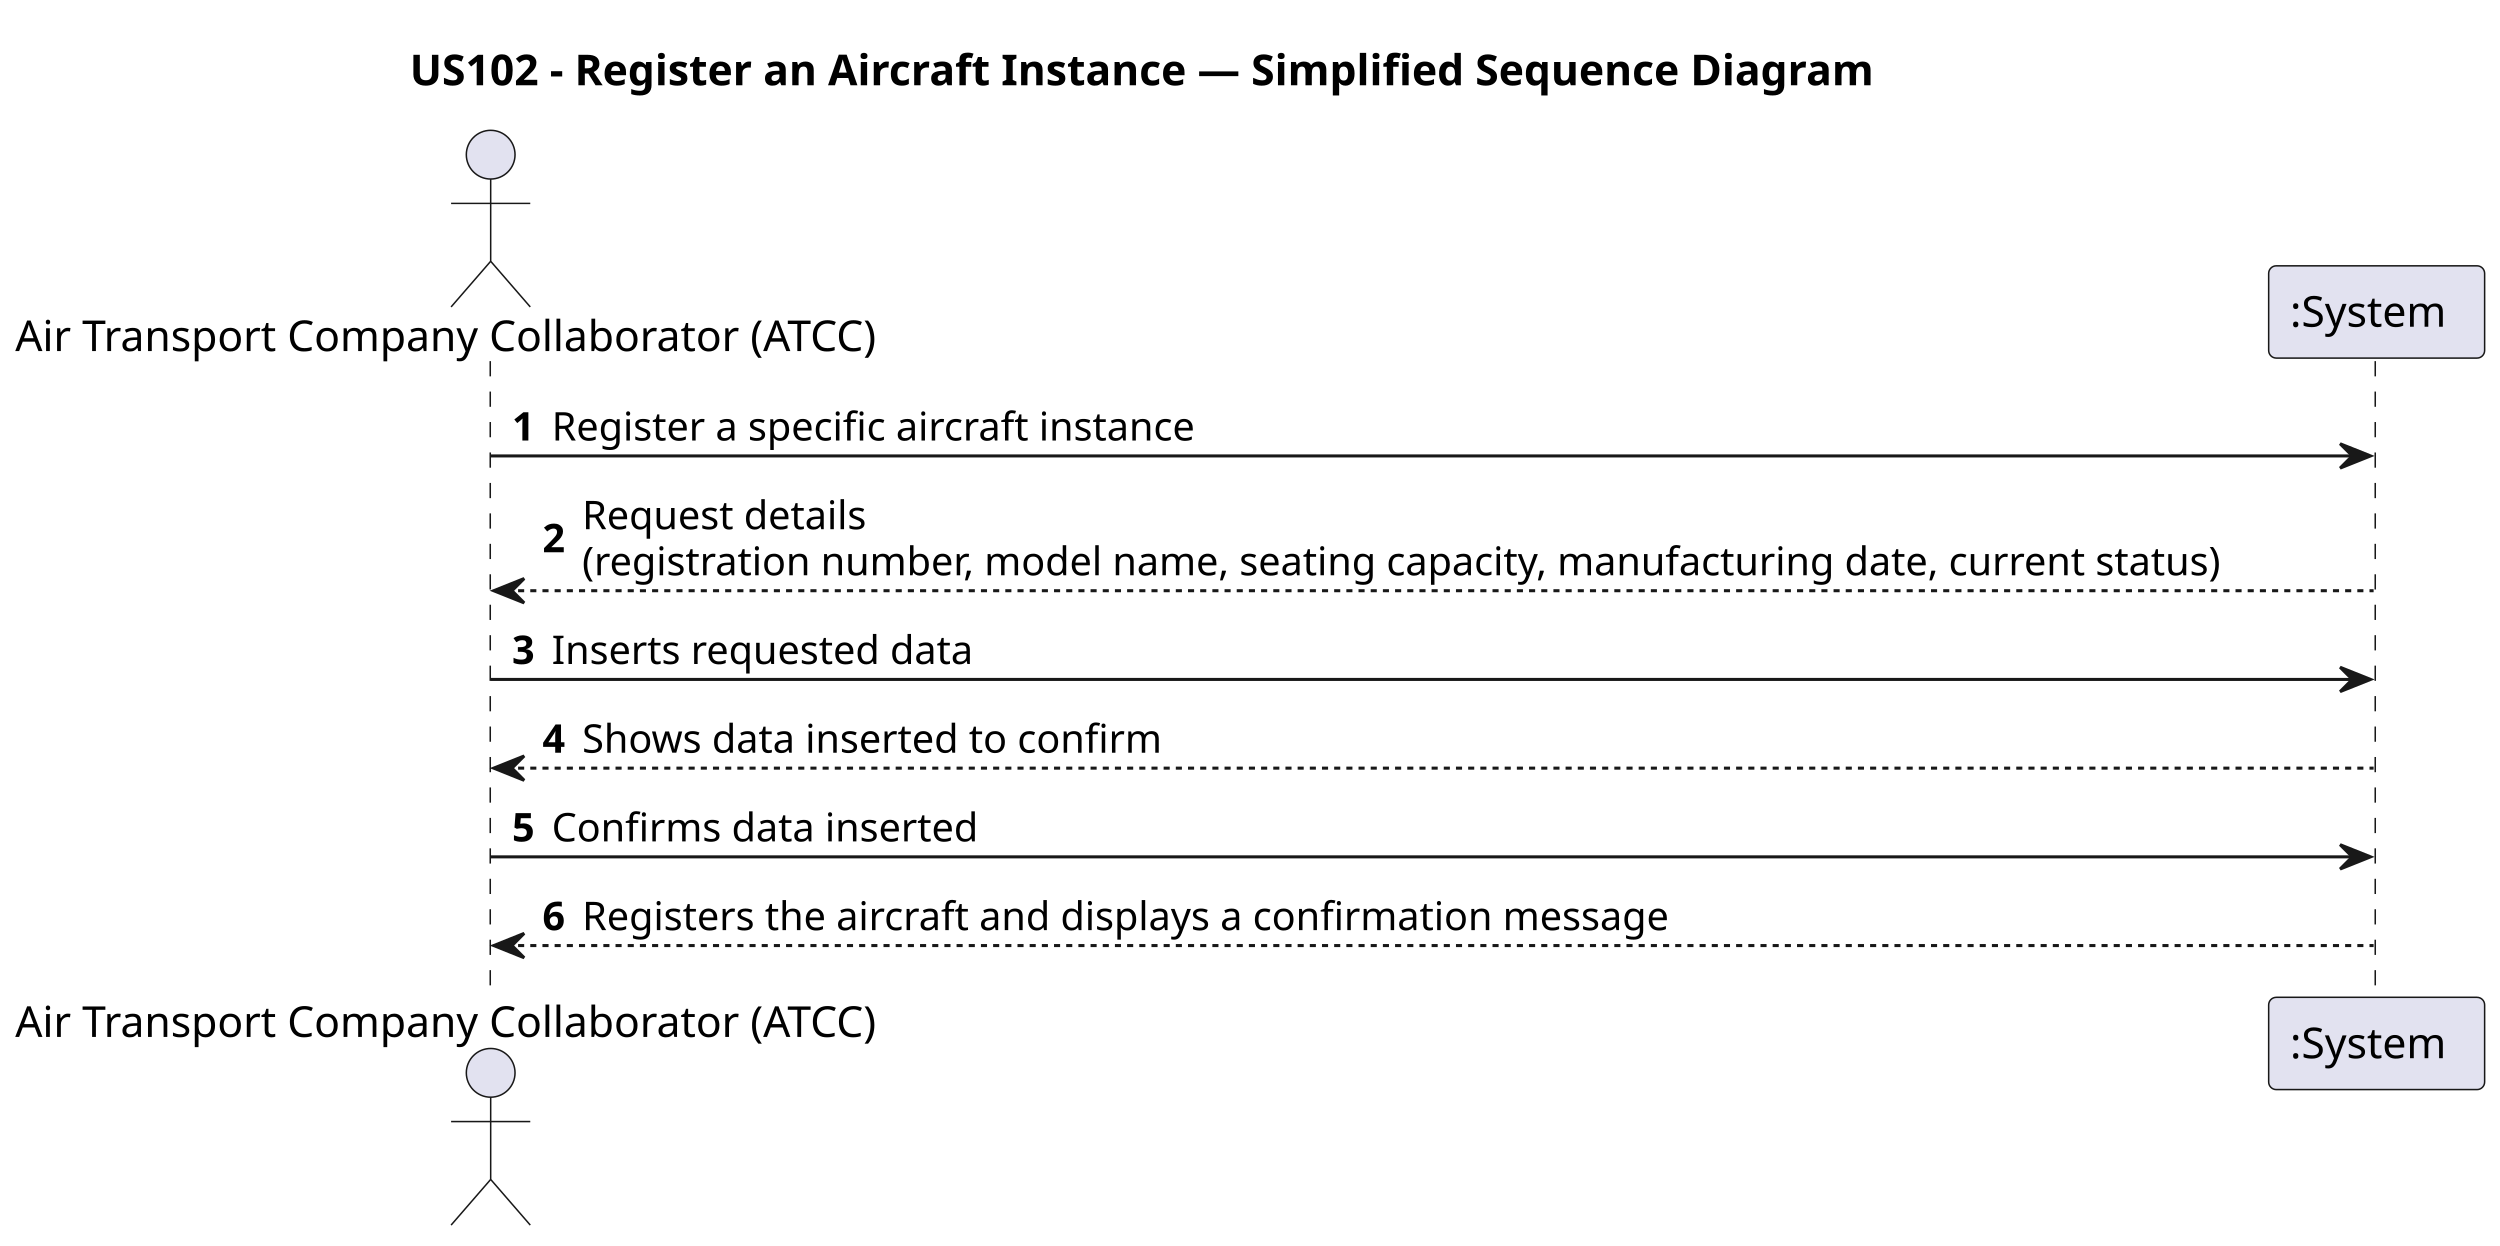
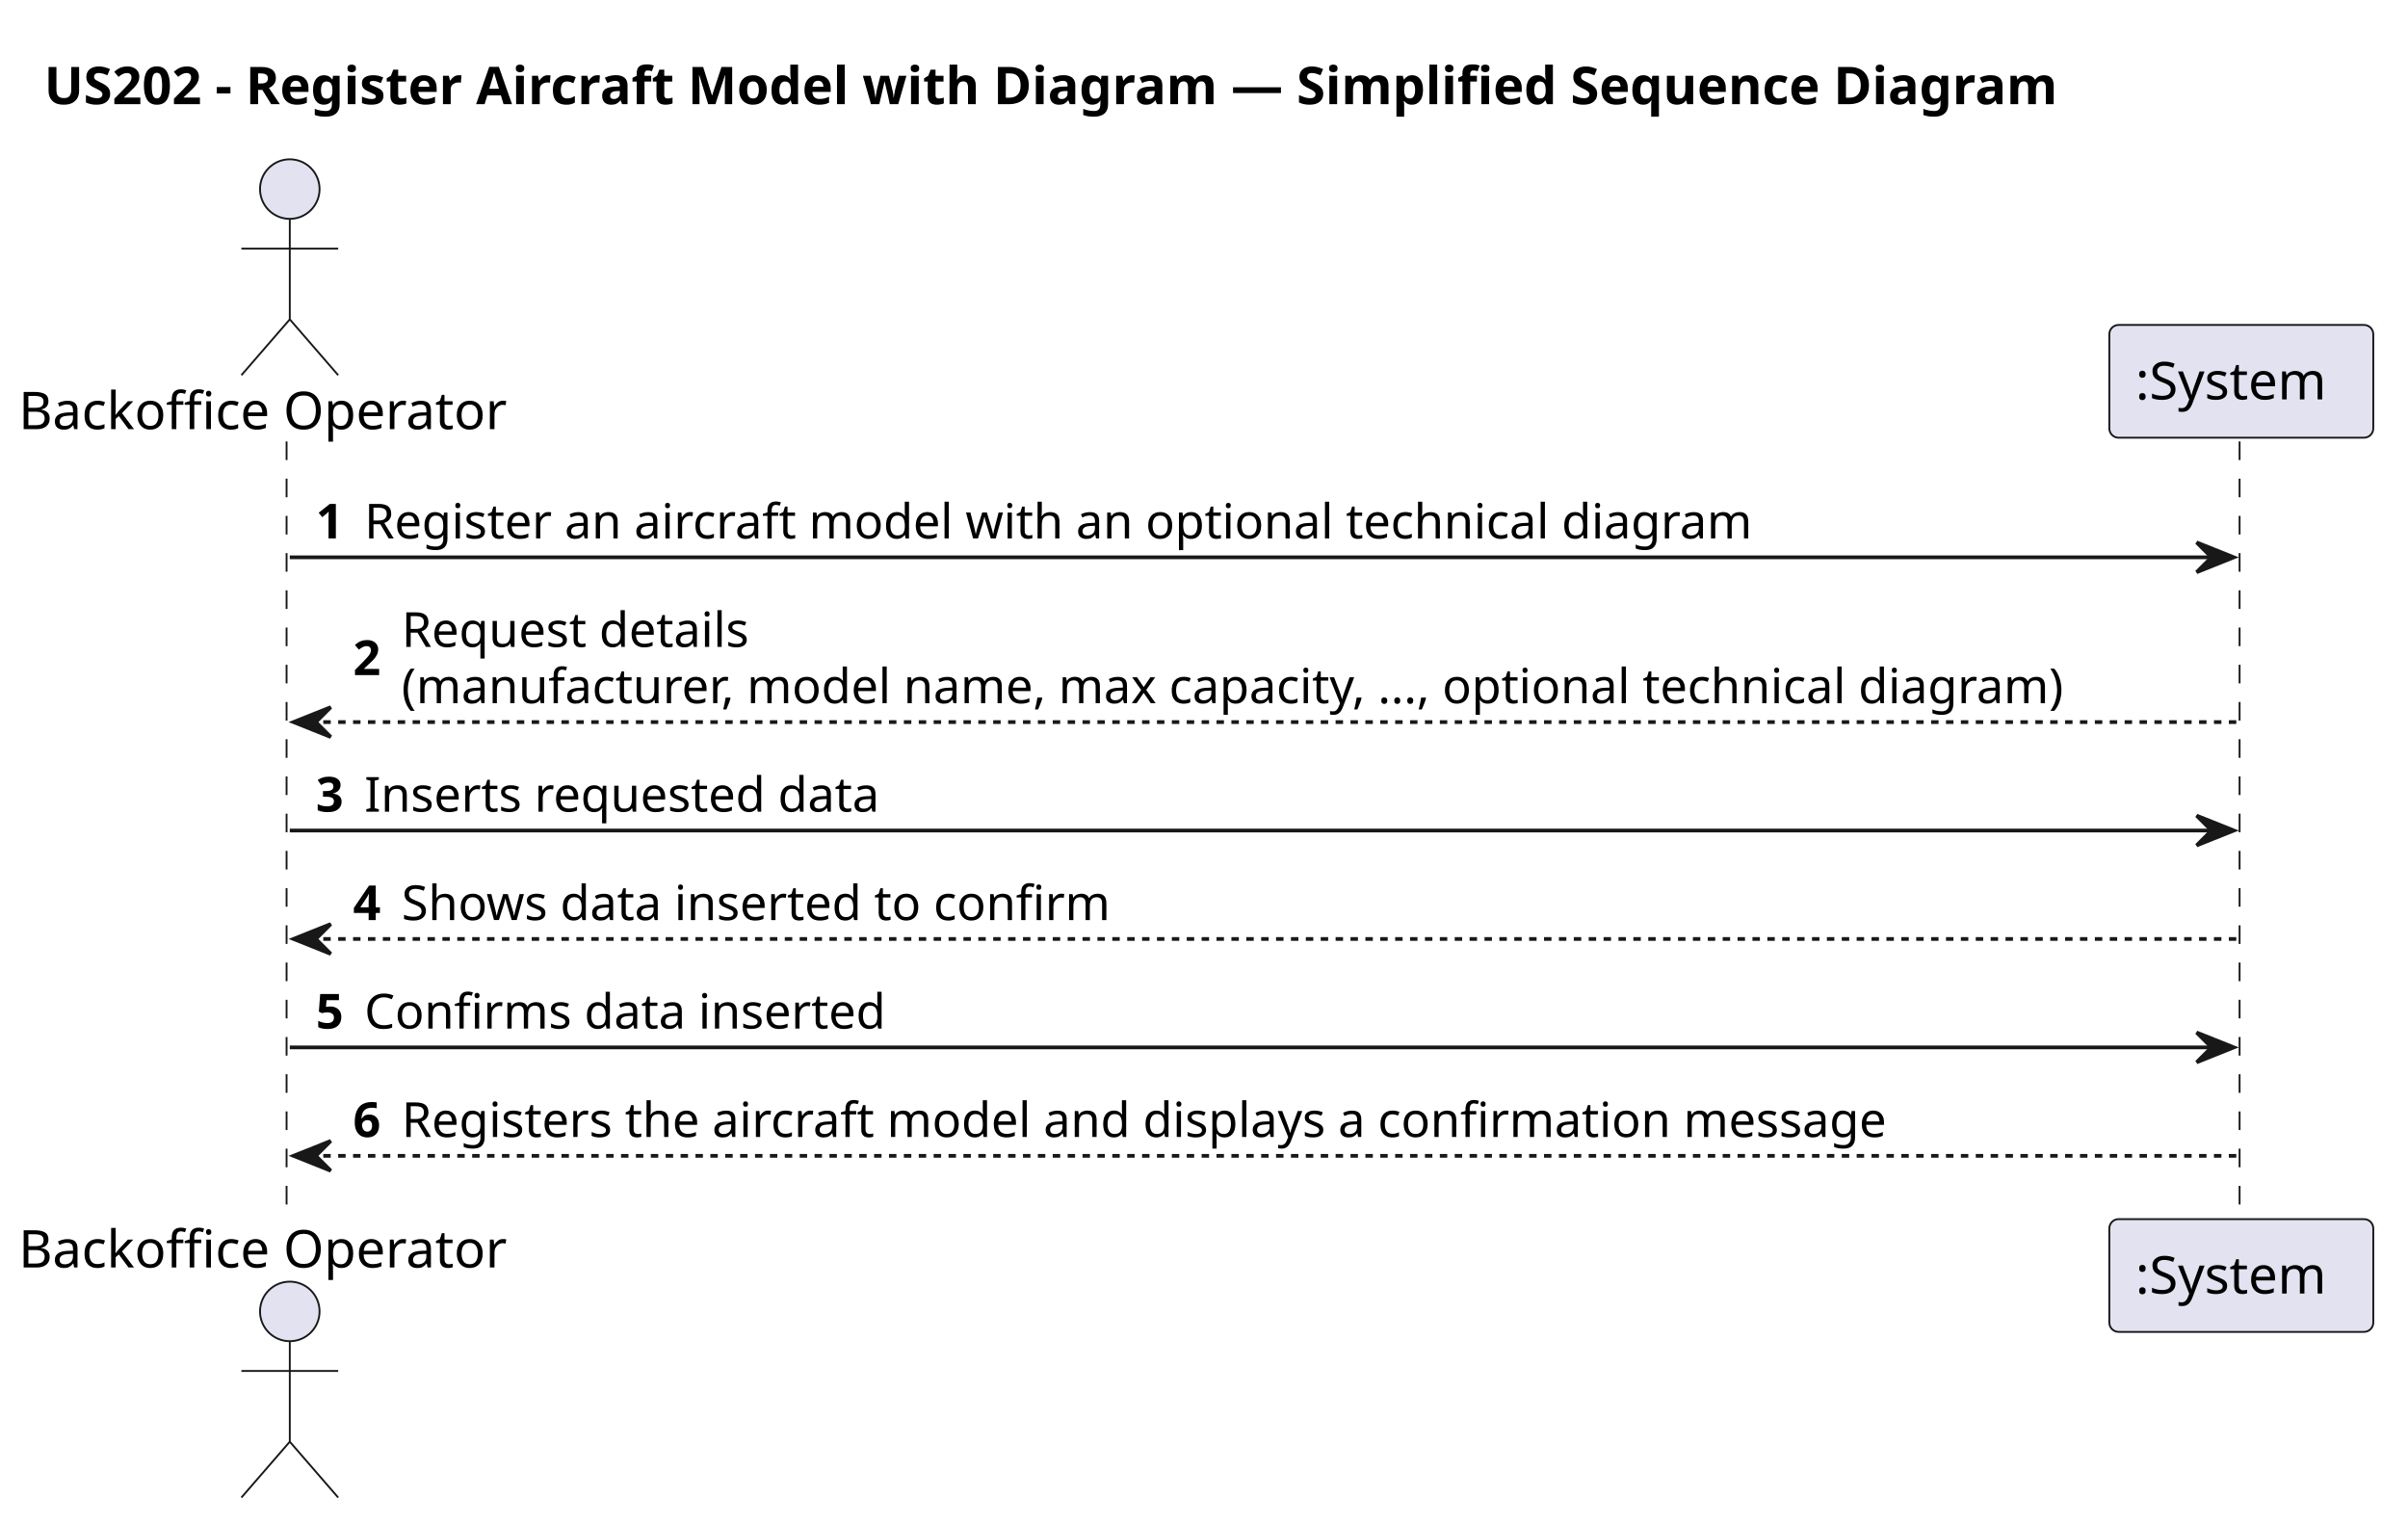
- <svg xmlns="http://www.w3.org/2000/svg" contentStyleType="text/css" data-diagram-type="SEQUENCE" height="409px" preserveAspectRatio="none" style="width:821px;height:409px;background:#FFFFFF;" version="1.1" viewBox="0 0 821 409" width="821px" zoomAndPan="magnify">
+ <svg xmlns="http://www.w3.org/2000/svg" contentStyleType="text/css" data-diagram-type="SEQUENCE" height="409px" preserveAspectRatio="none" style="width:647px;height:409px;background:#FFFFFF;" version="1.1" viewBox="0 0 647 409" width="647px" zoomAndPan="magnify">
  <defs />
  <g>
-     <text fill="#000000" font-family="sans-serif" font-size="14" font-weight="bold" lengthAdjust="spacing" textLength="550.812" x="134.571" y="27.995">US102 - Register an Aircraft Instance — Simplified Sequence Diagram</text>
-     <g>
-       <rect fill="#000000" fill-opacity="0" height="209.93" width="8" x="157.139" y="118.594" />
-       <line style="stroke:#181818;stroke-width:0.5;stroke-dasharray:5,5;" x1="161" x2="161" y1="118.594" y2="328.523" />
+     <text fill="#000000" font-family="sans-serif" font-size="14" font-weight="bold" lengthAdjust="spacing" textLength="617.948" x="11.863" y="27.995">US202 - Register Aircraft Model with Diagram — Simplified Sequence Diagram</text>
+     <g class="participant-lifeline" data-entity-uid="part1" data-qualified-name="BO" id="part1-lifeline">
+       <g>
+         <rect fill="#000000" fill-opacity="0" height="209.93" width="8" x="73.863" y="118.594" />
+         <line style="stroke:#181818;stroke-width:0.5;stroke-dasharray:5,5;" x1="77" x2="77" y1="118.594" y2="328.523" />
+       </g>
    </g>
-     <g>
-       <rect fill="#000000" fill-opacity="0" height="209.93" width="8" x="776.493" y="118.594" />
-       <line style="stroke:#181818;stroke-width:0.5;stroke-dasharray:5,5;" x1="780.031" x2="780.031" y1="118.594" y2="328.523" />
+     <g class="participant-lifeline" data-entity-uid="part2" data-qualified-name="Sys" id="part2-lifeline">
+       <g>
+         <rect fill="#000000" fill-opacity="0" height="209.93" width="8" x="598.212" y="118.594" />
+         <line style="stroke:#181818;stroke-width:0.5;stroke-dasharray:5,5;" x1="601.75" x2="601.75" y1="118.594" y2="328.523" />
+       </g>
    </g>
-     <g class="participant participant-head" data-participant="ATCC">
-       <text fill="#000000" font-family="sans-serif" font-size="14" lengthAdjust="spacing" textLength="306.277" x="5" y="115.292">Air Transport Company Collaborator (ATCC)</text>
-       <ellipse cx="161.139" cy="50.797" fill="#E2E2F0" rx="8" ry="8" style="stroke:#181818;stroke-width:0.5;" />
-       <path d="M161.139,58.797 L161.139,85.797 M148.139,66.797 L174.139,66.797 M161.139,85.797 L148.139,100.797 M161.139,85.797 L174.139,100.797" fill="none" style="stroke:#181818;stroke-width:0.5;" />
+     <g class="participant participant-head" data-entity-uid="part1" data-qualified-name="BO" id="part1-head">
+       <text fill="#000000" font-family="sans-serif" font-size="14" lengthAdjust="spacing" textLength="139.727" x="5" y="115.292">Backoffice Operator</text>
+       <ellipse cx="77.863" cy="50.797" fill="#E2E2F0" rx="8" ry="8" style="stroke:#181818;stroke-width:0.5;" />
+       <path d="M77.863,58.797 L77.863,85.797 M64.863,66.797 L90.863,66.797 M77.863,85.797 L64.863,100.797 M77.863,85.797 L90.863,100.797" fill="none" style="stroke:#181818;stroke-width:0.5;" />
    </g>
-     <g class="participant participant-tail" data-participant="ATCC">
-       <text fill="#000000" font-family="sans-serif" font-size="14" lengthAdjust="spacing" textLength="306.277" x="5" y="340.519">Air Transport Company Collaborator (ATCC)</text>
-       <ellipse cx="161.139" cy="352.32" fill="#E2E2F0" rx="8" ry="8" style="stroke:#181818;stroke-width:0.5;" />
-       <path d="M161.139,360.32 L161.139,387.32 M148.139,368.32 L174.139,368.32 M161.139,387.32 L148.139,402.32 M161.139,387.32 L174.139,402.32" fill="none" style="stroke:#181818;stroke-width:0.5;" />
+     <g class="participant participant-tail" data-entity-uid="part1" data-qualified-name="BO" id="part1-tail">
+       <text fill="#000000" font-family="sans-serif" font-size="14" lengthAdjust="spacing" textLength="139.727" x="5" y="340.519">Backoffice Operator</text>
+       <ellipse cx="77.863" cy="352.32" fill="#E2E2F0" rx="8" ry="8" style="stroke:#181818;stroke-width:0.5;" />
+       <path d="M77.863,360.32 L77.863,387.32 M64.863,368.32 L90.863,368.32 M77.863,387.32 L64.863,402.32 M77.863,387.32 L90.863,402.32" fill="none" style="stroke:#181818;stroke-width:0.5;" />
    </g>
-     <g class="participant participant-head" data-participant="Sys">
-       <rect fill="#E2E2F0" height="30.297" rx="2.5" ry="2.5" style="stroke:#181818;stroke-width:0.5;" width="70.923" x="745.031" y="87.297" />
-       <text fill="#000000" font-family="sans-serif" font-size="14" lengthAdjust="spacing" textLength="56.923" x="752.031" y="107.292">:System</text>
+     <g class="participant participant-head" data-entity-uid="part2" data-qualified-name="Sys" id="part2-head">
+       <rect fill="#E2E2F0" height="30.297" rx="2.5" ry="2.5" style="stroke:#181818;stroke-width:0.5;" width="70.923" x="566.75" y="87.297" />
+       <text fill="#000000" font-family="sans-serif" font-size="14" lengthAdjust="spacing" textLength="56.923" x="573.75" y="107.292">:System</text>
    </g>
-     <g class="participant participant-tail" data-participant="Sys">
-       <rect fill="#E2E2F0" height="30.297" rx="2.5" ry="2.5" style="stroke:#181818;stroke-width:0.5;" width="70.923" x="745.031" y="327.523" />
-       <text fill="#000000" font-family="sans-serif" font-size="14" lengthAdjust="spacing" textLength="56.923" x="752.031" y="347.519">:System</text>
+     <g class="participant participant-tail" data-entity-uid="part2" data-qualified-name="Sys" id="part2-tail">
+       <rect fill="#E2E2F0" height="30.297" rx="2.5" ry="2.5" style="stroke:#181818;stroke-width:0.5;" width="70.923" x="566.75" y="327.523" />
+       <text fill="#000000" font-family="sans-serif" font-size="14" lengthAdjust="spacing" textLength="56.923" x="573.75" y="347.519">:System</text>
    </g>
-     <g class="message" data-participant-1="ATCC" data-participant-2="Sys">
-       <polygon fill="#181818" points="768.493,145.727,778.493,149.727,768.493,153.727,772.493,149.727" style="stroke:#181818;stroke-width:1;" />
-       <line style="stroke:#181818;stroke-width:1;" x1="161.139" x2="774.493" y1="149.727" y2="149.727" />
-       <text fill="#000000" font-family="sans-serif" font-size="13" font-weight="bold" lengthAdjust="spacing" textLength="9.045" x="168.139" y="144.661">1</text>
-       <text fill="#000000" font-family="sans-serif" font-size="13" lengthAdjust="spacing" textLength="229.849" x="181.184" y="144.661">Register a specific aircraft instance</text>
+     <g class="message" data-entity-1="part1" data-entity-2="part2" id="msg1">
+       <polygon fill="#181818" points="590.212,145.727,600.212,149.727,590.212,153.727,594.212,149.727" style="stroke:#181818;stroke-width:1;" />
+       <line style="stroke:#181818;stroke-width:1;" x1="77.863" x2="596.212" y1="149.727" y2="149.727" />
+       <text fill="#000000" font-family="sans-serif" font-size="13" font-weight="bold" lengthAdjust="spacing" textLength="9.045" x="84.863" y="144.661">1</text>
+       <text fill="#000000" font-family="sans-serif" font-size="13" lengthAdjust="spacing" textLength="400.493" x="97.909" y="144.661">Register an aircraft model with an optional technical diagram</text>
    </g>
-     <g class="message" data-participant-1="Sys" data-participant-2="ATCC">
-       <polygon fill="#181818" points="172.139,189.992,162.139,193.992,172.139,197.992,168.139,193.992" style="stroke:#181818;stroke-width:1;" />
-       <line style="stroke:#181818;stroke-width:1;stroke-dasharray:2,2;" x1="166.139" x2="779.493" y1="193.992" y2="193.992" />
-       <text fill="#000000" font-family="sans-serif" font-size="13" font-weight="bold" lengthAdjust="spacing" textLength="9.045" x="178.139" y="181.36">2</text>
-       <text fill="#000000" font-family="sans-serif" font-size="13" lengthAdjust="spacing" textLength="100.832" x="191.184" y="173.793">Request details</text>
-       <text fill="#000000" font-family="sans-serif" font-size="13" lengthAdjust="spacing" textLength="582.309" x="191.184" y="188.926">(registration number, model name, seating capacity, manufacturing date, current status)</text>
+     <g class="message" data-entity-1="part2" data-entity-2="part1" id="msg2">
+       <polygon fill="#181818" points="88.863,189.992,78.863,193.992,88.863,197.992,84.863,193.992" style="stroke:#181818;stroke-width:1;" />
+       <line style="stroke:#181818;stroke-width:1;stroke-dasharray:2,2;" x1="82.863" x2="601.212" y1="193.992" y2="193.992" />
+       <text fill="#000000" font-family="sans-serif" font-size="13" font-weight="bold" lengthAdjust="spacing" textLength="9.045" x="94.863" y="181.36">2</text>
+       <text fill="#000000" font-family="sans-serif" font-size="13" lengthAdjust="spacing" textLength="100.832" x="107.909" y="173.793">Request details</text>
+       <text fill="#000000" font-family="sans-serif" font-size="13" lengthAdjust="spacing" textLength="487.303" x="107.909" y="188.926">(manufacturer, model name, max capacity, ..., optional technical diagram)</text>
    </g>
-     <g class="message" data-participant-1="ATCC" data-participant-2="Sys">
-       <polygon fill="#181818" points="768.493,219.125,778.493,223.125,768.493,227.125,772.493,223.125" style="stroke:#181818;stroke-width:1;" />
-       <line style="stroke:#181818;stroke-width:1;" x1="161.139" x2="774.493" y1="223.125" y2="223.125" />
-       <text fill="#000000" font-family="sans-serif" font-size="13" font-weight="bold" lengthAdjust="spacing" textLength="9.045" x="168.139" y="218.059">3</text>
-       <text fill="#000000" font-family="sans-serif" font-size="13" lengthAdjust="spacing" textLength="147.558" x="181.184" y="218.059">Inserts requested data</text>
+     <g class="message" data-entity-1="part1" data-entity-2="part2" id="msg3">
+       <polygon fill="#181818" points="590.212,219.125,600.212,223.125,590.212,227.125,594.212,223.125" style="stroke:#181818;stroke-width:1;" />
+       <line style="stroke:#181818;stroke-width:1;" x1="77.863" x2="596.212" y1="223.125" y2="223.125" />
+       <text fill="#000000" font-family="sans-serif" font-size="13" font-weight="bold" lengthAdjust="spacing" textLength="9.045" x="84.863" y="218.059">3</text>
+       <text fill="#000000" font-family="sans-serif" font-size="13" lengthAdjust="spacing" textLength="147.558" x="97.909" y="218.059">Inserts requested data</text>
    </g>
-     <g class="message" data-participant-1="Sys" data-participant-2="ATCC">
-       <polygon fill="#181818" points="172.139,248.258,162.139,252.258,172.139,256.258,168.139,252.258" style="stroke:#181818;stroke-width:1;" />
-       <line style="stroke:#181818;stroke-width:1;stroke-dasharray:2,2;" x1="166.139" x2="779.493" y1="252.258" y2="252.258" />
-       <text fill="#000000" font-family="sans-serif" font-size="13" font-weight="bold" lengthAdjust="spacing" textLength="9.045" x="178.139" y="247.192">4</text>
-       <text fill="#000000" font-family="sans-serif" font-size="13" lengthAdjust="spacing" textLength="203.563" x="191.184" y="247.192">Shows data inserted to confirm</text>
+     <g class="message" data-entity-1="part2" data-entity-2="part1" id="msg4">
+       <polygon fill="#181818" points="88.863,248.258,78.863,252.258,88.863,256.258,84.863,252.258" style="stroke:#181818;stroke-width:1;" />
+       <line style="stroke:#181818;stroke-width:1;stroke-dasharray:2,2;" x1="82.863" x2="601.212" y1="252.258" y2="252.258" />
+       <text fill="#000000" font-family="sans-serif" font-size="13" font-weight="bold" lengthAdjust="spacing" textLength="9.045" x="94.863" y="247.192">4</text>
+       <text fill="#000000" font-family="sans-serif" font-size="13" lengthAdjust="spacing" textLength="203.563" x="107.909" y="247.192">Shows data inserted to confirm</text>
    </g>
-     <g class="message" data-participant-1="ATCC" data-participant-2="Sys">
-       <polygon fill="#181818" points="768.493,277.391,778.493,281.391,768.493,285.391,772.493,281.391" style="stroke:#181818;stroke-width:1;" />
-       <line style="stroke:#181818;stroke-width:1;" x1="161.139" x2="774.493" y1="281.391" y2="281.391" />
-       <text fill="#000000" font-family="sans-serif" font-size="13" font-weight="bold" lengthAdjust="spacing" textLength="9.045" x="168.139" y="276.325">5</text>
-       <text fill="#000000" font-family="sans-serif" font-size="13" lengthAdjust="spacing" textLength="149.1" x="181.184" y="276.325">Confirms data inserted</text>
+     <g class="message" data-entity-1="part1" data-entity-2="part2" id="msg5">
+       <polygon fill="#181818" points="590.212,277.391,600.212,281.391,590.212,285.391,594.212,281.391" style="stroke:#181818;stroke-width:1;" />
+       <line style="stroke:#181818;stroke-width:1;" x1="77.863" x2="596.212" y1="281.391" y2="281.391" />
+       <text fill="#000000" font-family="sans-serif" font-size="13" font-weight="bold" lengthAdjust="spacing" textLength="9.045" x="84.863" y="276.325">5</text>
+       <text fill="#000000" font-family="sans-serif" font-size="13" lengthAdjust="spacing" textLength="149.1" x="97.909" y="276.325">Confirms data inserted</text>
    </g>
-     <g class="message" data-participant-1="Sys" data-participant-2="ATCC">
-       <polygon fill="#181818" points="172.139,306.523,162.139,310.523,172.139,314.523,168.139,310.523" style="stroke:#181818;stroke-width:1;" />
-       <line style="stroke:#181818;stroke-width:1;stroke-dasharray:2,2;" x1="166.139" x2="779.493" y1="310.523" y2="310.523" />
-       <text fill="#000000" font-family="sans-serif" font-size="13" font-weight="bold" lengthAdjust="spacing" textLength="9.045" x="178.139" y="305.457">6</text>
-       <text fill="#000000" font-family="sans-serif" font-size="13" lengthAdjust="spacing" textLength="384.382" x="191.184" y="305.457">Registers the aircraft and displays a confirmation message</text>
+     <g class="message" data-entity-1="part2" data-entity-2="part1" id="msg6">
+       <polygon fill="#181818" points="88.863,306.523,78.863,310.523,88.863,314.523,84.863,310.523" style="stroke:#181818;stroke-width:1;" />
+       <line style="stroke:#181818;stroke-width:1;stroke-dasharray:2,2;" x1="82.863" x2="601.212" y1="310.523" y2="310.523" />
+       <text fill="#000000" font-family="sans-serif" font-size="13" font-weight="bold" lengthAdjust="spacing" textLength="9.045" x="94.863" y="305.457">6</text>
+       <text fill="#000000" font-family="sans-serif" font-size="13" lengthAdjust="spacing" textLength="428.994" x="107.909" y="305.457">Registers the aircraft model and displays a confirmation message</text>
    </g>
  </g>
</svg>
